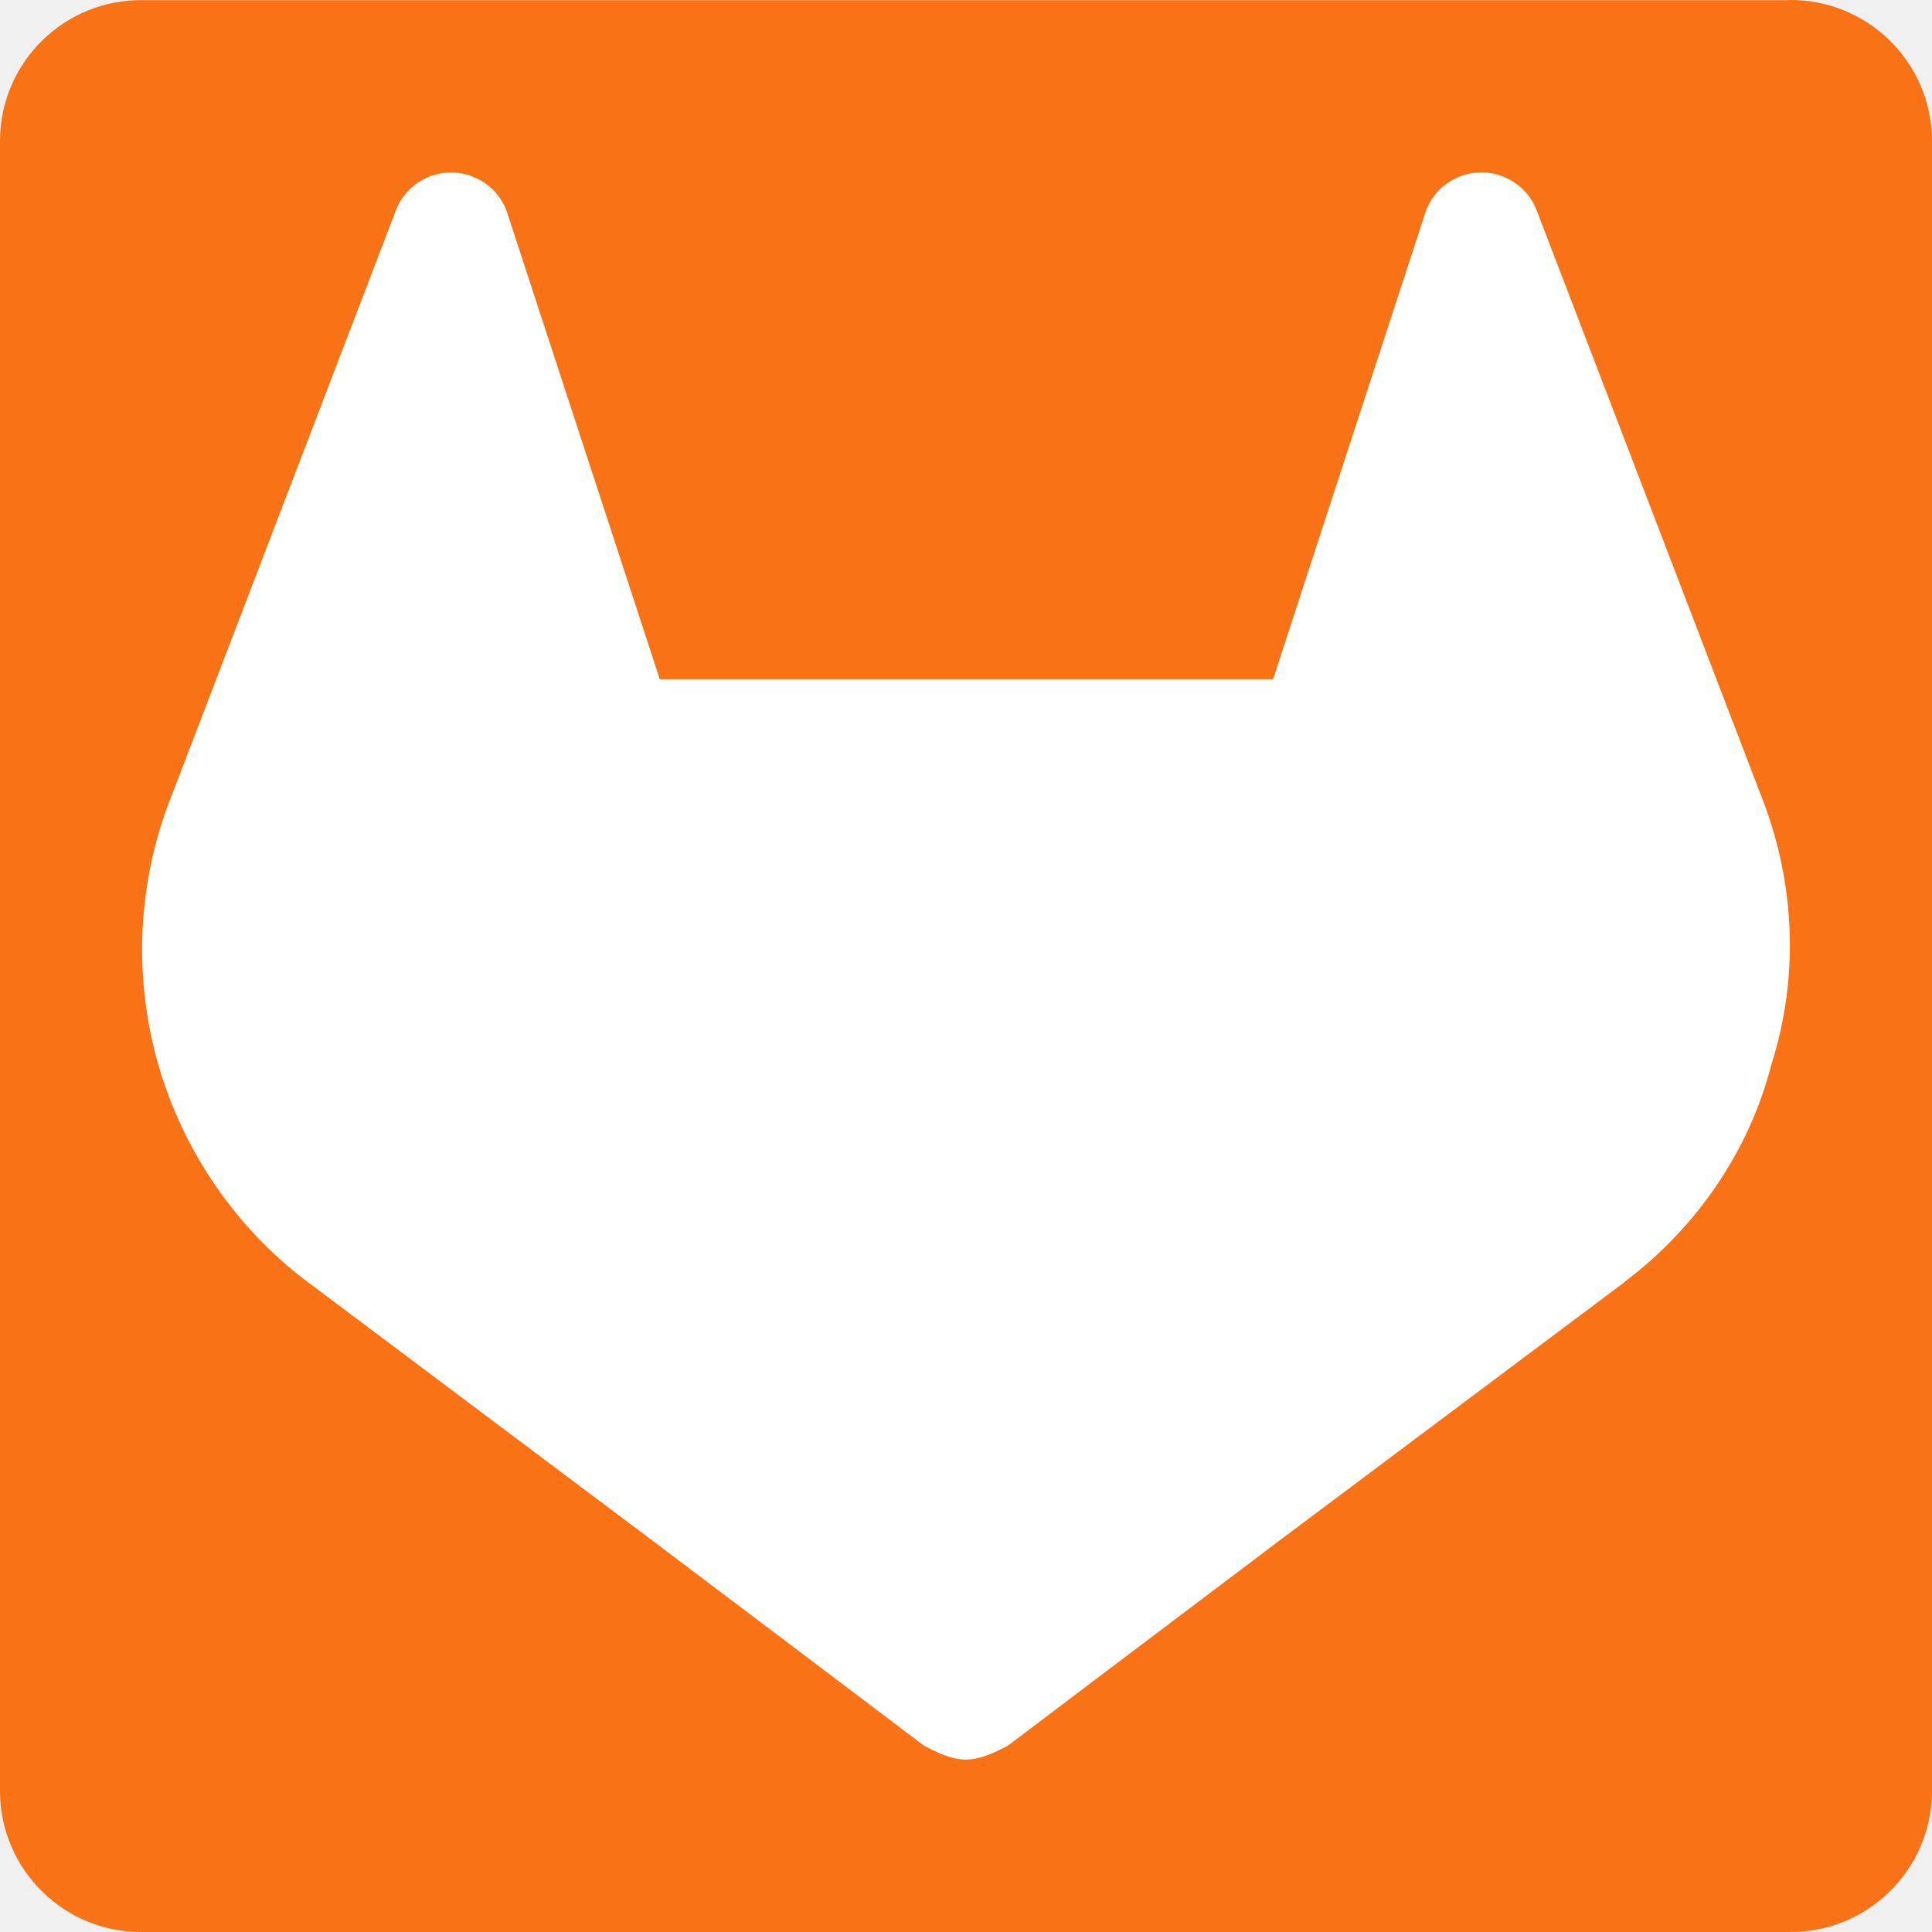
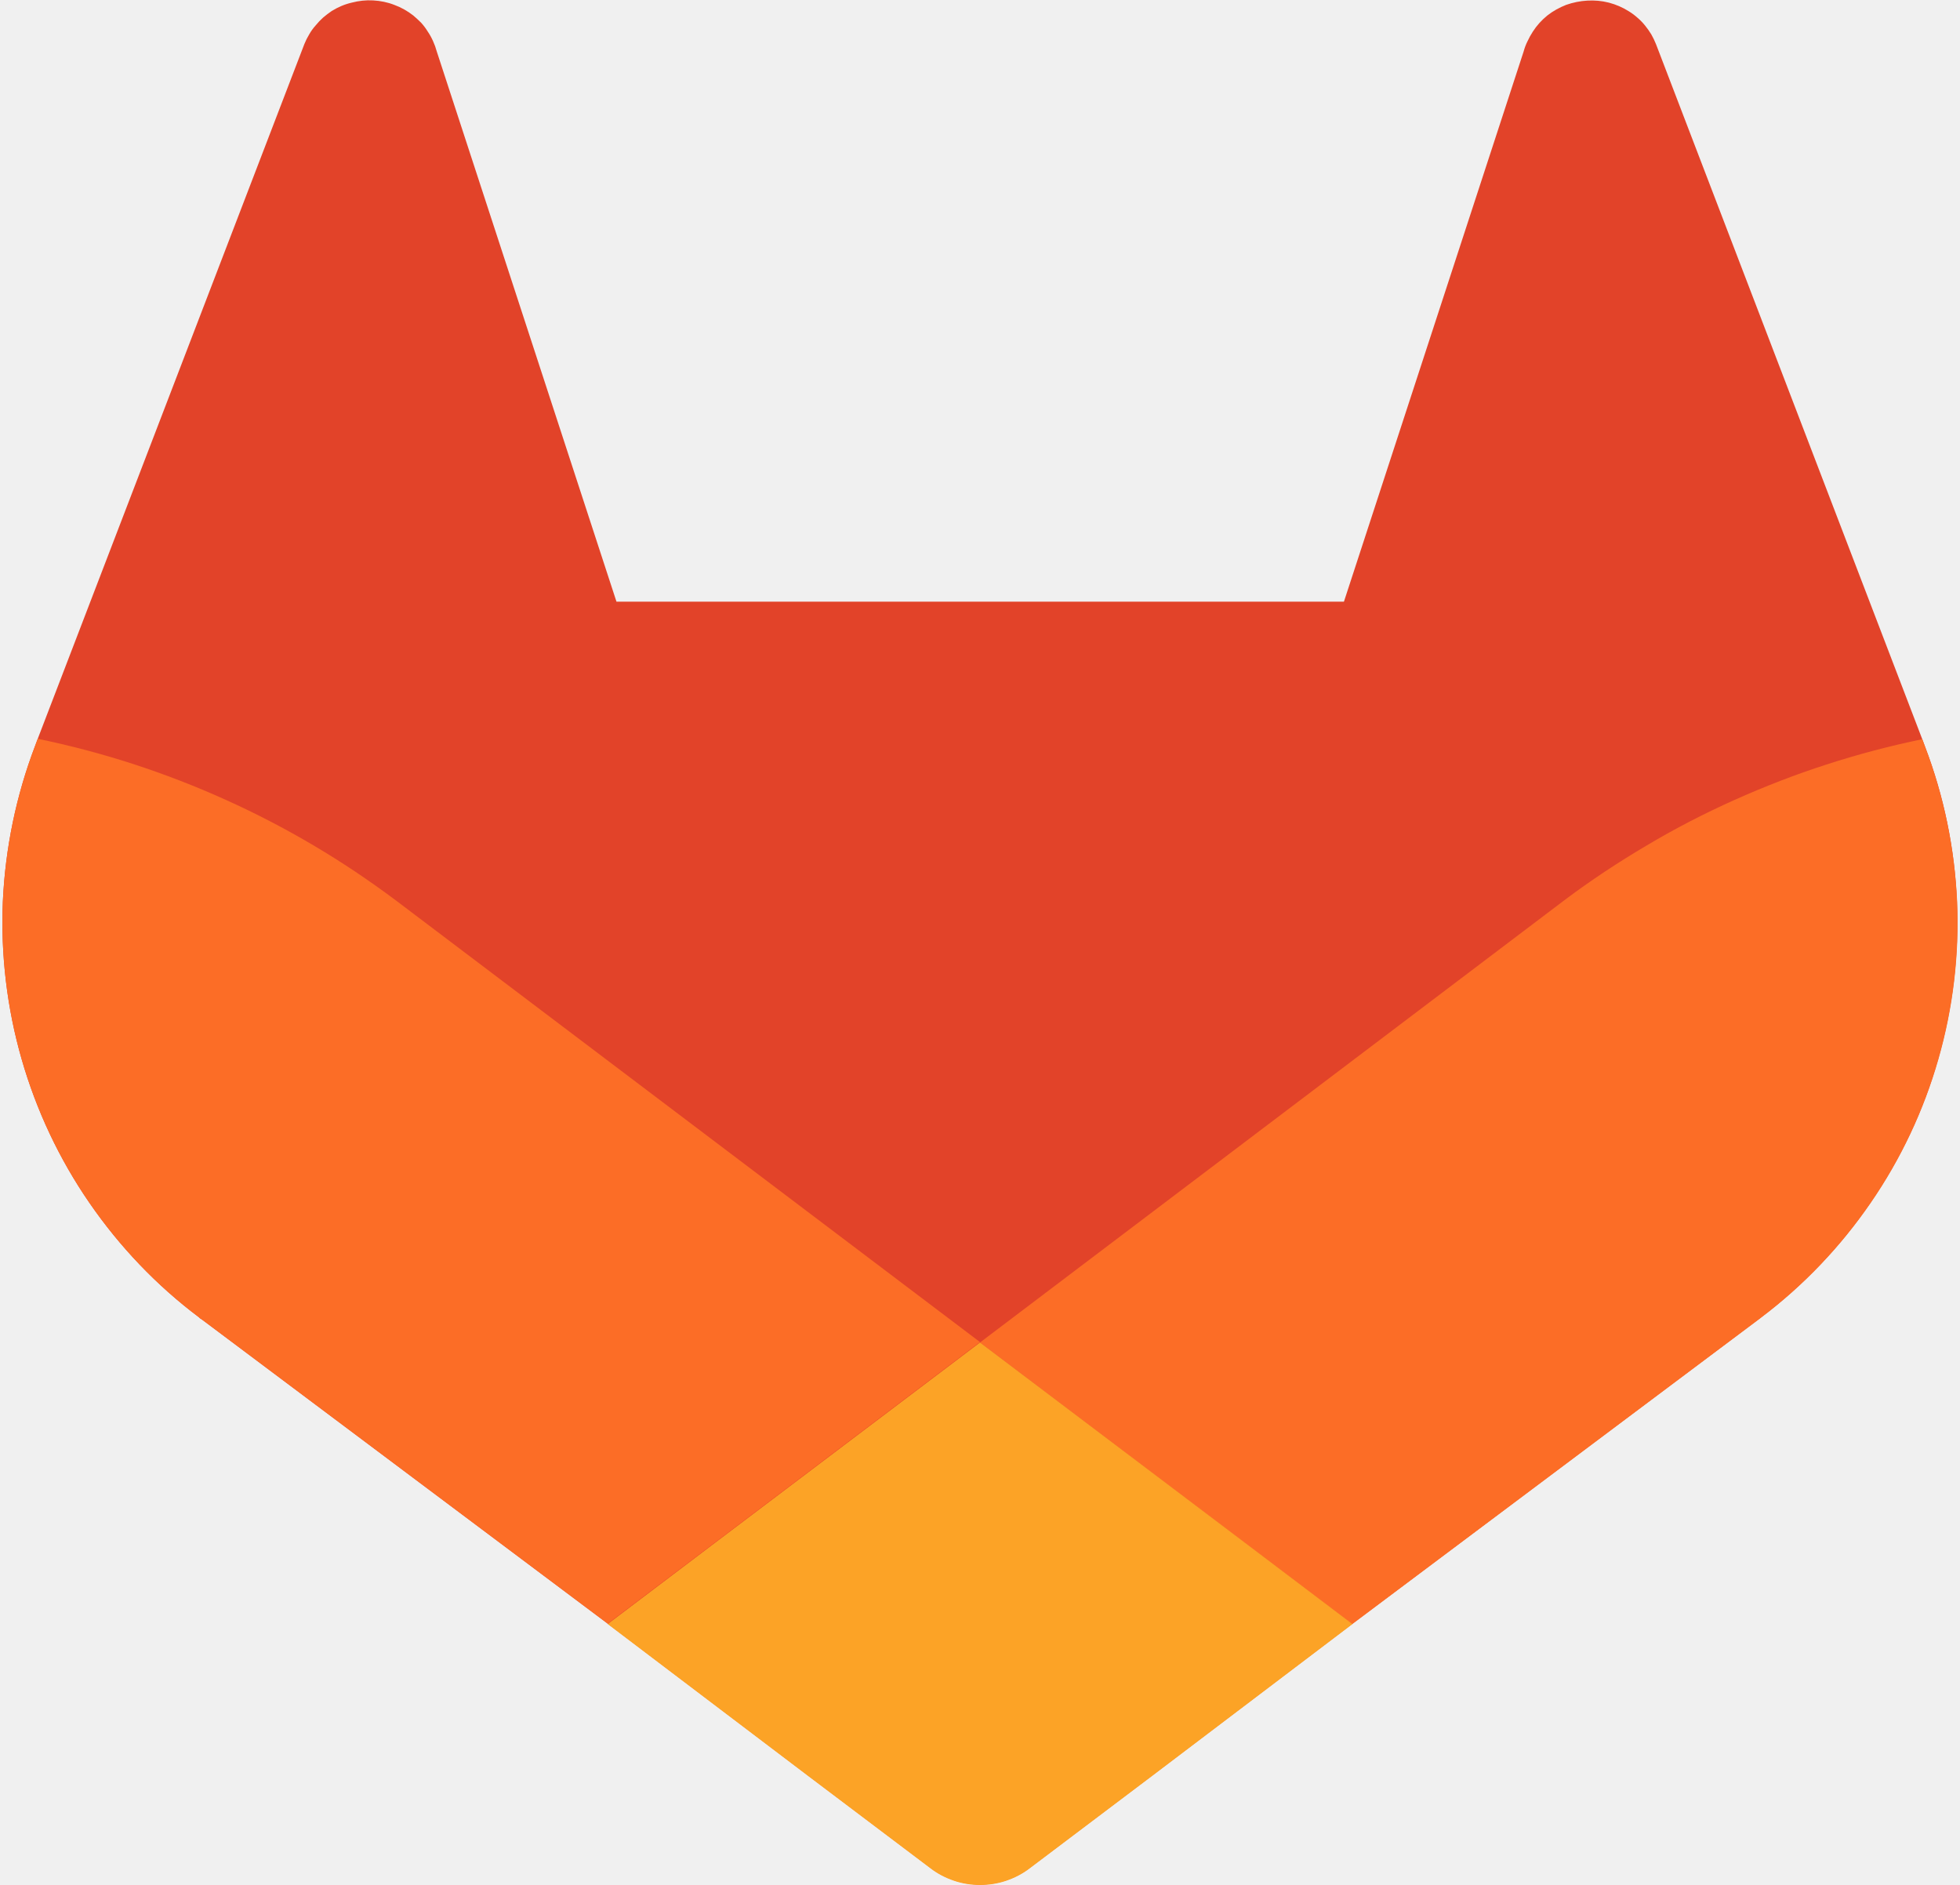
- <svg xmlns="http://www.w3.org/2000/svg" class="w-5 h-5 fill-current" role="img" viewBox="0 0 256 256" version="1.1" id="svg978" xml:space="preserve">
-   <defs id="defs982" />
-   <g id="g976" style="fill:#f97316;fill-opacity:1">
-     <path d="M 237.033,0.018 H 18.89 C 8.58,-0.098 0.125,8.161 -0.001,18.471 V 237.524 c 0.122,10.315 8.576,18.582 18.891,18.474 H 237.033 c 10.335,0.128 18.823,-8.138 18.966,-18.474 V 18.455 C 255.852,8.124 247.364,-0.134 237.033,7.9080706e-4" id="path974" style="fill:#f97316;fill-opacity:1" />
-   </g>
-   <path d="m 233.609,106.08 -0.299,-0.768 -29.732,-77.542 c -0.597,-1.523 -1.664,-2.811 -3.071,-3.686 -1.024,-0.661 -2.176,-1.073 -3.413,-1.199 -1.237,-0.126 -2.431,0.035 -3.583,0.473 -1.152,0.435 -2.176,1.135 -3.029,2.039 -0.81,0.904 -1.408,1.992 -1.749,3.174 L 168.685,89.998 H 87.423 L 67.331,28.572 c -0.341,-1.182 -0.938,-2.265 -1.749,-3.169 -0.853,-0.904 -1.877,-1.6 -3.029,-2.035 -1.126,-0.437 -2.355,-0.599 -3.575,-0.475 -1.22,0.124 -2.393,0.53 -3.43,1.191 -1.382,0.874 -2.453,2.163 -3.054,3.686 L 22.783,105.312 22.474,106.08 c -4.277,11.176 -4.804,23.461 -1.502,34.979 3.305,11.475 10.258,21.627 19.813,28.836 l 0.115,0.085 0.252,0.171 45.204,33.912 22.438,16.935 13.65,10.323 c 1.578,0.81 3.541,1.834 5.545,1.834 2.005,0 3.967,-1.024 5.545,-1.834 l 13.65,-10.323 22.438,-16.935 45.515,-34.083 0.128,-0.128 c 9.555,-7.209 16.508,-17.319 19.452,-28.794 3.669,-11.517 3.157,-23.803 -1.109,-34.979 z" id="path12535" style="fill:#ffffff;fill-opacity:1;stroke-width:0.427" />
+ <svg xmlns="http://www.w3.org/2000/svg" height="2404" viewBox="-.1 .5 960.2 923.9" width="2500">
+   <path d="m958.9 442.4c1.1 26.1-2 52.1-9.2 77.2-7.1 25.1-18.3 48.8-33.1 70.3a240.43 240.43 0 0 1 -53.6 56.2l-.5.4-199.9 149.8-98.3 74.5-59.9 45.2c-3.5 2.7-7.4 4.7-11.5 6.1s-8.5 2.1-12.9 2.1c-4.3 0-8.7-.7-12.8-2.1s-8-3.4-11.5-6.1l-59.9-45.2-98.3-74.5-198.7-148.9-1.2-.8-.4-.4c-20.9-15.7-39-34.7-53.8-56.2s-26-45.3-33.2-70.4c-7.2-25.1-10.3-51.2-9.2-77.3 1.2-26.1 6.5-51.8 15.8-76.2l1.3-3.5 130.7-340.5q1-2.5 2.4-4.8 1.3-2.3 3.1-4.3 1.7-2.1 3.7-3.9 2-1.7 4.2-3.2c3.1-1.9 6.3-3.3 9.8-4.1 3.4-.9 7-1.3 10.5-1.1 3.6.2 7.1.9 10.4 2.2 3.3 1.2 6.5 3 9.3 5.2q2 1.7 3.9 3.6 1.8 2 3.2 4.3 1.5 2.2 2.6 4.7 1.1 2.4 1.8 5l88.1 269.7h356.6l88.1-269.7q.7-2.6 1.9-5 1.1-2.4 2.6-4.7 1.4-2.2 3.2-4.2 1.8-2 3.9-3.7c2.8-2.2 5.9-3.9 9.2-5.2 3.4-1.2 6.9-1.9 10.4-2.1 3.6-.2 7.1.1 10.6 1 3.4.9 6.7 2.3 9.7 4.2q2.3 1.4 4.3 3.2 2 1.7 3.7 3.8 1.7 2.1 3.1 4.4 1.3 2.3 2.3 4.8l130.5 340.6 1.3 3.5c9.3 24.3 14.6 50 15.7 76.1z" fill="#e24329" />
+   <path d="m959 442.5c1.1 26-2 52.1-9.2 77.2s-18.4 48.9-33.2 70.4-32.9 40.5-53.7 56.2l-.5.4-199.9 149.8s-84.9-64.1-182.5-138l286.5-216.8c12.9-9.7 26.4-18.6 40.3-26.8 13.9-8.3 28.3-15.7 43-22.3 14.8-6.6 29.9-12.5 45.2-17.4 15.4-5 31-9.1 46.9-12.4l1.3 3.5c9.3 24.4 14.6 50.1 15.8 76.2z" fill="#fc6d26" />
+   <path d="m480 658.5c97.6 73.7 182.6 138 182.6 138l-98.3 74.5-59.9 45.2c-3.5 2.7-7.4 4.7-11.5 6.1s-8.5 2.1-12.9 2.1c-4.3 0-8.7-.7-12.8-2.1s-8-3.4-11.5-6.1l-59.9-45.2-98.3-74.5s84.9-64.3 182.5-138z" fill="#fca326" />
+   <path d="m480 658.3c-97.7 73.9-182.5 138-182.5 138l-198.7-148.9-1.2-.8-.4-.4c-20.9-15.7-39-34.7-53.8-56.2s-26-45.3-33.2-70.4c-7.2-25.1-10.3-51.2-9.2-77.3 1.2-26.1 6.5-51.8 15.8-76.2l1.3-3.5c15.9 3.3 31.5 7.4 46.9 12.4 15.3 5 30.4 10.8 45.2 17.5 14.7 6.6 29.1 14.1 43 22.3s27.3 17.2 40.3 26.9z" fill="#fc6d26" />
</svg>
